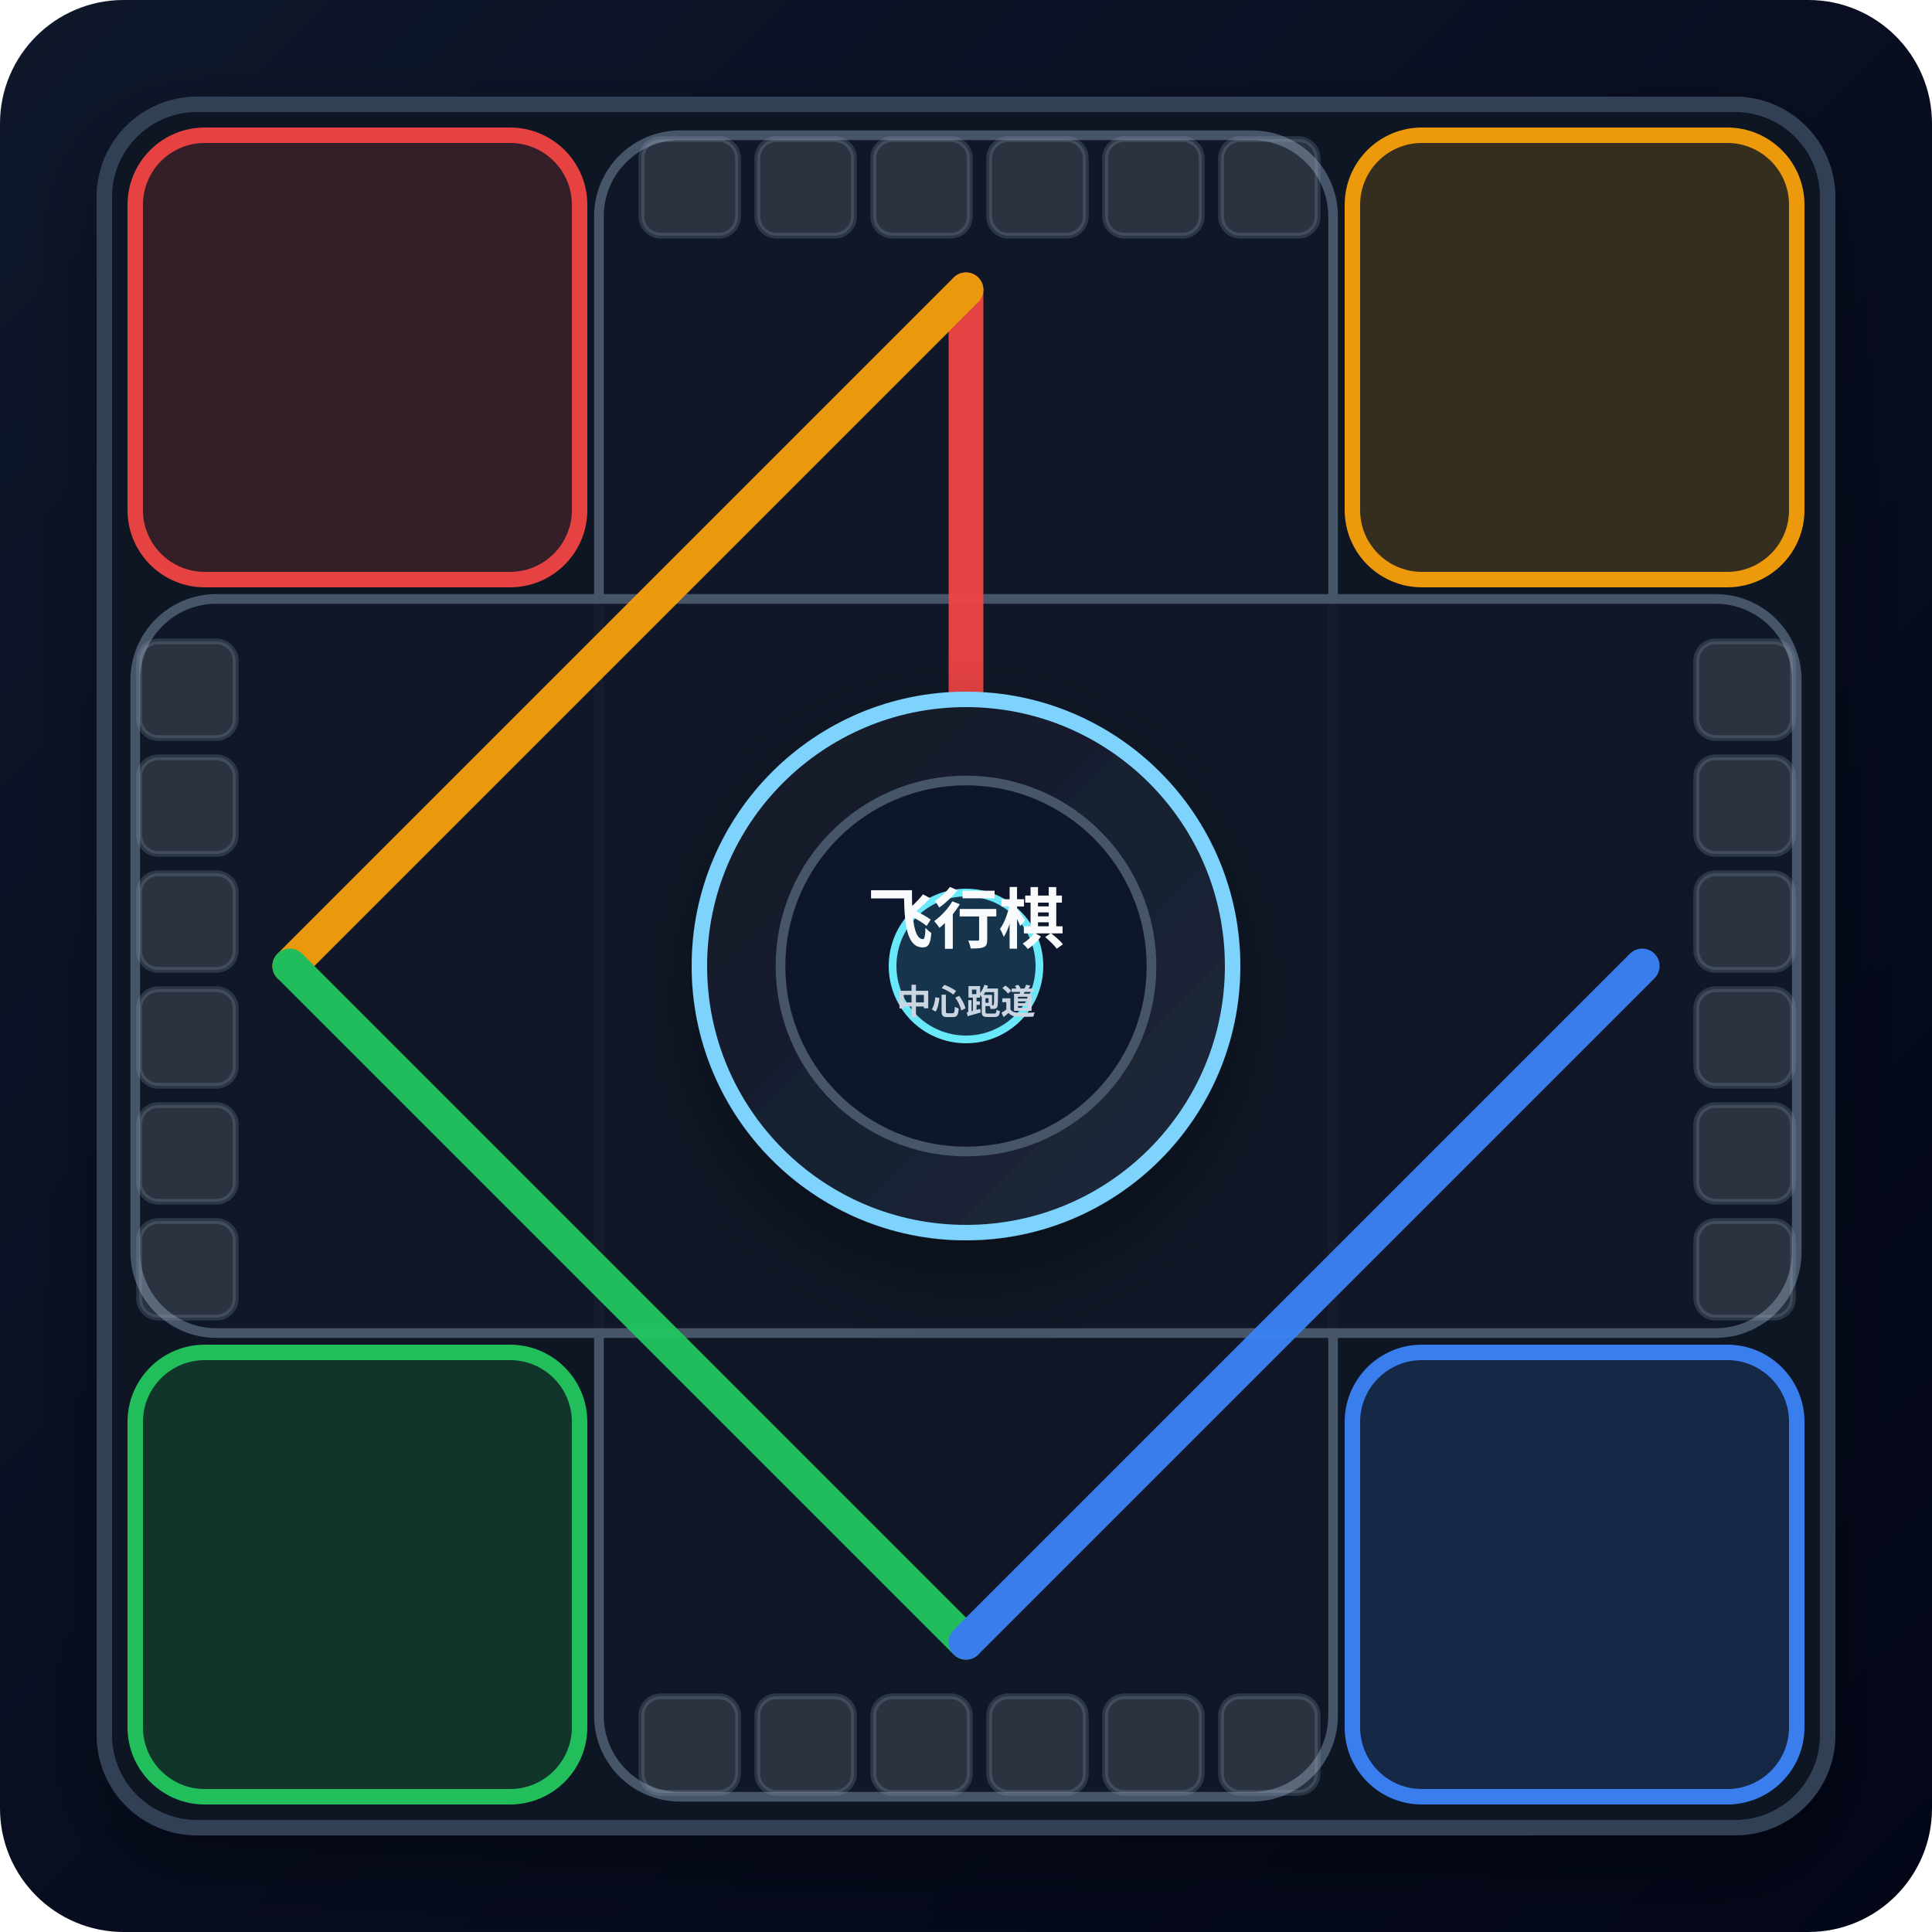
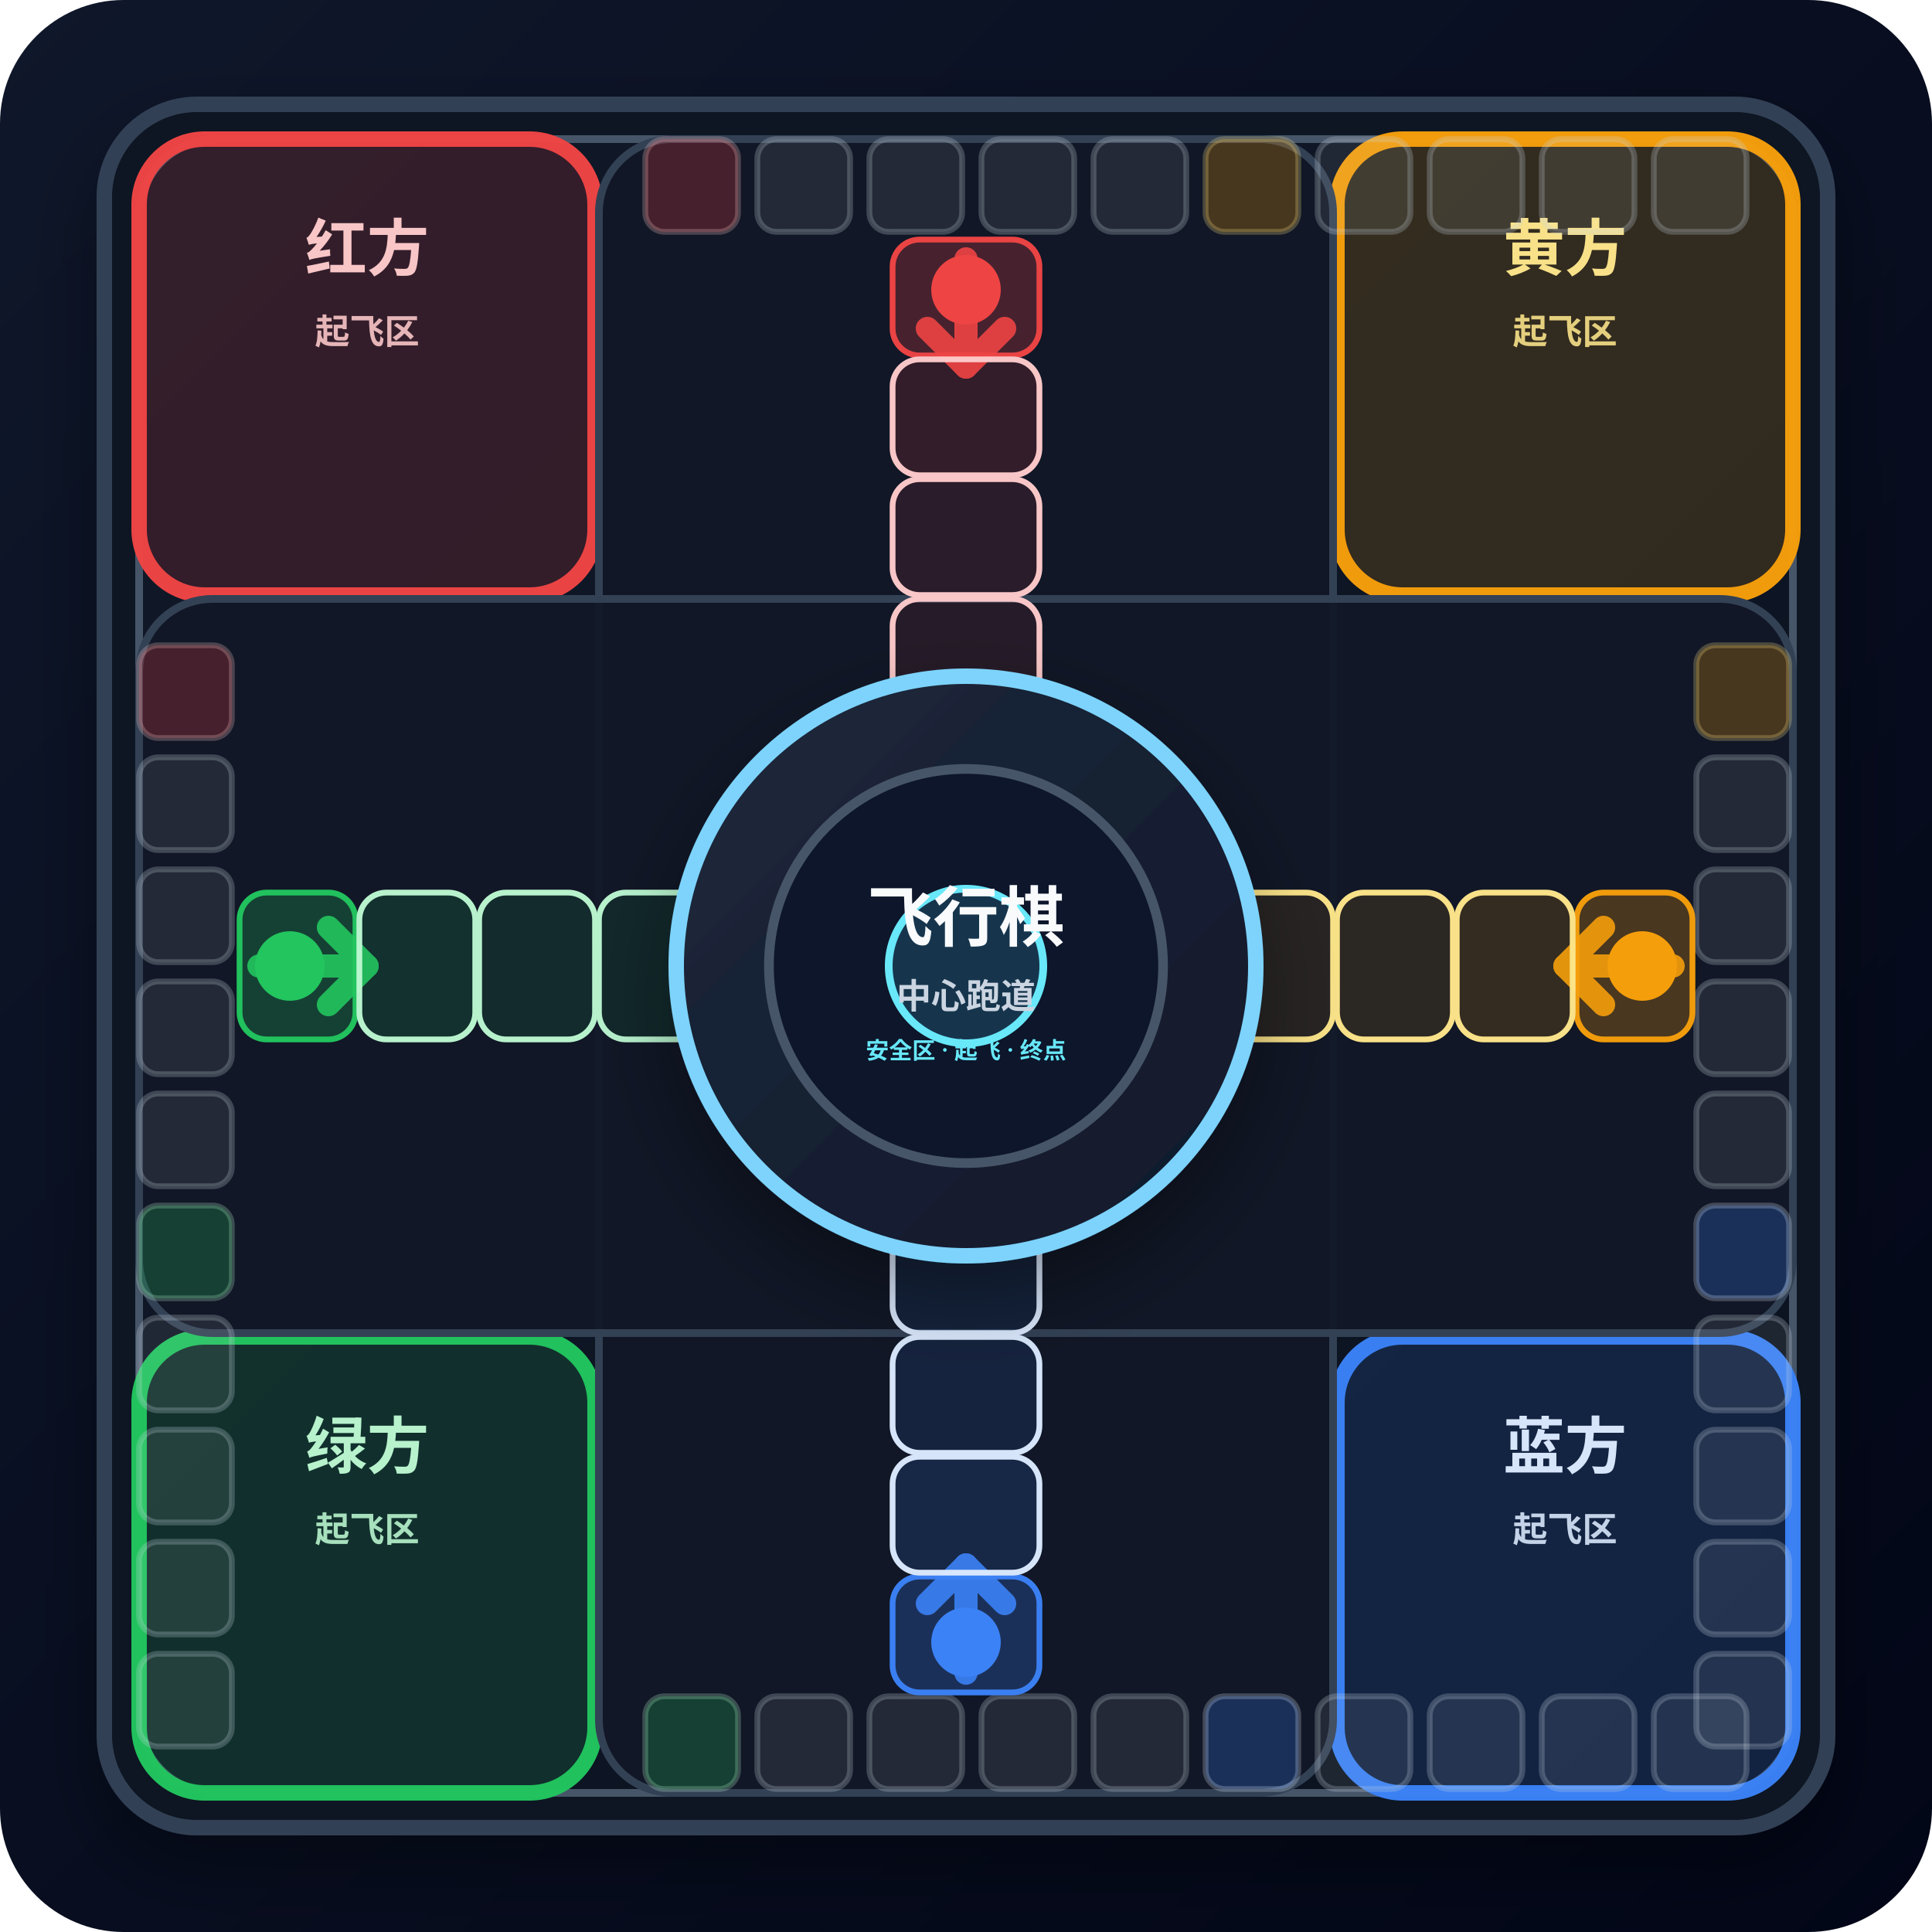
<svg xmlns="http://www.w3.org/2000/svg" viewBox="0 0 1000 1000" role="img" aria-label="Flight ludo board">
  <defs>
    <linearGradient id="bg" x1="0" y1="0" x2="1" y2="1">
      <stop offset="0%" stop-color="#0f172a" />
      <stop offset="100%" stop-color="#020617" />
    </linearGradient>
+     <linearGradient id="playfield" x1="0" y1="0" x2="1" y2="1">
+       <stop offset="0%" stop-color="#111827" />
+       <stop offset="100%" stop-color="#0b1220" />
+     </linearGradient>
    <linearGradient id="centerGlow" x1="0" y1="0" x2="1" y2="1">
-       <stop offset="0%" stop-color="#111827" />
-       <stop offset="100%" stop-color="#1e293b" />
+       <stop offset="0%" stop-color="#1e293b" />
+       <stop offset="100%" stop-color="#0f172a" />
    </linearGradient>
    <filter id="shadow" x="-20%" y="-20%" width="140%" height="140%">
      <feDropShadow dx="0" dy="18" stdDeviation="20" flood-color="#000000" flood-opacity="0.35" />
    </filter>
  </defs>
  <rect width="1000" height="1000" rx="64" fill="url(#bg)" />
  <rect x="54" y="54" width="892" height="892" rx="48" fill="#0b1220" stroke="#334155" stroke-width="8" filter="url(#shadow)" />
-   <g opacity="0.96">
-     <rect x="70" y="70" width="230" height="230" rx="36" fill="#ef4444" fill-opacity="0.18" stroke="#ef4444" stroke-width="8" />
-     <rect x="700" y="70" width="230" height="230" rx="36" fill="#f59e0b" fill-opacity="0.18" stroke="#f59e0b" stroke-width="8" />
-     <rect x="700" y="700" width="230" height="230" rx="36" fill="#3b82f6" fill-opacity="0.18" stroke="#3b82f6" stroke-width="8" />
-     <rect x="70" y="700" width="230" height="230" rx="36" fill="#22c55e" fill-opacity="0.18" stroke="#22c55e" stroke-width="8" />
+   <rect x="72" y="72" width="856" height="856" rx="40" fill="url(#playfield)" stroke="#475569" stroke-width="4" />
+   <g opacity="0.98" font-family="Inter, Arial, sans-serif" font-weight="800" text-anchor="middle">
+     <rect x="72" y="72" width="236" height="236" rx="34" fill="#ef4444" fill-opacity="0.16" stroke="#ef4444" stroke-width="8" />
+     <rect x="692" y="72" width="236" height="236" rx="34" fill="#f59e0b" fill-opacity="0.16" stroke="#f59e0b" stroke-width="8" />
+     <rect x="692" y="692" width="236" height="236" rx="34" fill="#3b82f6" fill-opacity="0.16" stroke="#3b82f6" stroke-width="8" />
+     <rect x="72" y="692" width="236" height="236" rx="34" fill="#22c55e" fill-opacity="0.16" stroke="#22c55e" stroke-width="8" />
+     <text x="190" y="140" font-size="32" fill="#fecaca">红方</text>
+     <text x="810" y="140" font-size="32" fill="#fde68a">黄方</text>
+     <text x="810" y="760" font-size="32" fill="#dbeafe">蓝方</text>
+     <text x="190" y="760" font-size="32" fill="#bbf7d0">绿方</text>
+     <text x="190" y="178" font-size="18" fill="#fecaca" opacity="0.9">起飞区</text>
+     <text x="810" y="178" font-size="18" fill="#fde68a" opacity="0.9">起飞区</text>
+     <text x="810" y="798" font-size="18" fill="#dbeafe" opacity="0.9">起飞区</text>
+     <text x="190" y="798" font-size="18" fill="#bbf7d0" opacity="0.9">起飞区</text>
  </g>
  <g>
-     <rect x="310" y="70" width="380" height="860" rx="42" fill="#111827" fill-opacity="0.92" stroke="#475569" stroke-width="5" />
-     <rect x="70" y="310" width="860" height="380" rx="42" fill="#111827" fill-opacity="0.92" stroke="#475569" stroke-width="5" />
+     <rect x="310" y="72" width="380" height="856" rx="38" fill="#111827" fill-opacity="0.94" stroke="#334155" stroke-width="4" />
+     <rect x="72" y="310" width="856" height="380" rx="38" fill="#111827" fill-opacity="0.94" stroke="#334155" stroke-width="4" />
  </g>
-   <g fill="#e2e8f0" fill-opacity="0.13" stroke="#94a3b8" stroke-opacity="0.22" stroke-width="3">
-     <rect x="332" y="72" width="50" height="50" rx="10" />
-     <rect x="392" y="72" width="50" height="50" rx="10" />
-     <rect x="452" y="72" width="50" height="50" rx="10" />
-     <rect x="512" y="72" width="50" height="50" rx="10" />
-     <rect x="572" y="72" width="50" height="50" rx="10" />
-     <rect x="632" y="72" width="50" height="50" rx="10" />
-     <rect x="878" y="332" width="50" height="50" rx="10" />
-     <rect x="878" y="392" width="50" height="50" rx="10" />
-     <rect x="878" y="452" width="50" height="50" rx="10" />
-     <rect x="878" y="512" width="50" height="50" rx="10" />
-     <rect x="878" y="572" width="50" height="50" rx="10" />
-     <rect x="878" y="632" width="50" height="50" rx="10" />
-     <rect x="332" y="878" width="50" height="50" rx="10" />
-     <rect x="392" y="878" width="50" height="50" rx="10" />
-     <rect x="452" y="878" width="50" height="50" rx="10" />
-     <rect x="512" y="878" width="50" height="50" rx="10" />
-     <rect x="572" y="878" width="50" height="50" rx="10" />
-     <rect x="632" y="878" width="50" height="50" rx="10" />
-     <rect x="72" y="332" width="50" height="50" rx="10" />
-     <rect x="72" y="392" width="50" height="50" rx="10" />
-     <rect x="72" y="452" width="50" height="50" rx="10" />
-     <rect x="72" y="512" width="50" height="50" rx="10" />
-     <rect x="72" y="572" width="50" height="50" rx="10" />
-     <rect x="72" y="632" width="50" height="50" rx="10" />
+   <g stroke-linecap="round" stroke-linejoin="round" fill="none" opacity="0.9">
+     <path d="M500 134 L500 190" stroke="#ef4444" stroke-width="12" />
+     <path d="M500 190 L480 170 M500 190 L520 170" stroke="#ef4444" stroke-width="12" />
+     <path d="M866 500 L810 500" stroke="#f59e0b" stroke-width="12" />
+     <path d="M810 500 L830 480 M810 500 L830 520" stroke="#f59e0b" stroke-width="12" />
+     <path d="M500 866 L500 810" stroke="#3b82f6" stroke-width="12" />
+     <path d="M500 810 L480 830 M500 810 L520 830" stroke="#3b82f6" stroke-width="12" />
+     <path d="M134 500 L190 500" stroke="#22c55e" stroke-width="12" />
+     <path d="M190 500 L170 480 M190 500 L170 520" stroke="#22c55e" stroke-width="12" />
  </g>
-   <g stroke-linecap="round" opacity="0.95">
-     <line x1="500" y1="150" x2="500" y2="500" stroke="#ef4444" stroke-width="18" />
-     <line x1="500" y1="150" x2="150" y2="500" stroke="#f59e0b" stroke-width="18" />
-     <line x1="500" y1="850" x2="150" y2="500" stroke="#22c55e" stroke-width="18" />
-     <line x1="500" y1="850" x2="850" y2="500" stroke="#3b82f6" stroke-width="18" />
+   <g stroke-width="3" stroke-opacity="0.25">
+     <rect x="334" y="72" width="48" height="48" rx="10" fill="#ef4444" fill-opacity="0.24" stroke="#fecaca" />
+     <rect x="392" y="72" width="48" height="48" rx="10" fill="#f8fafc" fill-opacity="0.08" stroke="#cbd5e1" />
+     <rect x="450" y="72" width="48" height="48" rx="10" fill="#f8fafc" fill-opacity="0.08" stroke="#cbd5e1" />
+     <rect x="508" y="72" width="48" height="48" rx="10" fill="#f8fafc" fill-opacity="0.08" stroke="#cbd5e1" />
+     <rect x="566" y="72" width="48" height="48" rx="10" fill="#f8fafc" fill-opacity="0.08" stroke="#cbd5e1" />
+     <rect x="624" y="72" width="48" height="48" rx="10" fill="#f59e0b" fill-opacity="0.24" stroke="#fde68a" />
+     <rect x="682" y="72" width="48" height="48" rx="10" fill="#f8fafc" fill-opacity="0.08" stroke="#cbd5e1" />
+     <rect x="740" y="72" width="48" height="48" rx="10" fill="#f8fafc" fill-opacity="0.08" stroke="#cbd5e1" />
+     <rect x="798" y="72" width="48" height="48" rx="10" fill="#f8fafc" fill-opacity="0.08" stroke="#cbd5e1" />
+     <rect x="856" y="72" width="48" height="48" rx="10" fill="#f8fafc" fill-opacity="0.08" stroke="#cbd5e1" />
+     <rect x="878" y="334" width="48" height="48" rx="10" fill="#f59e0b" fill-opacity="0.24" stroke="#fde68a" />
+     <rect x="878" y="392" width="48" height="48" rx="10" fill="#f8fafc" fill-opacity="0.08" stroke="#cbd5e1" />
+     <rect x="878" y="450" width="48" height="48" rx="10" fill="#f8fafc" fill-opacity="0.08" stroke="#cbd5e1" />
+     <rect x="878" y="508" width="48" height="48" rx="10" fill="#f8fafc" fill-opacity="0.08" stroke="#cbd5e1" />
+     <rect x="878" y="566" width="48" height="48" rx="10" fill="#f8fafc" fill-opacity="0.08" stroke="#cbd5e1" />
+     <rect x="878" y="624" width="48" height="48" rx="10" fill="#3b82f6" fill-opacity="0.24" stroke="#dbeafe" />
+     <rect x="878" y="682" width="48" height="48" rx="10" fill="#f8fafc" fill-opacity="0.08" stroke="#cbd5e1" />
+     <rect x="878" y="740" width="48" height="48" rx="10" fill="#f8fafc" fill-opacity="0.08" stroke="#cbd5e1" />
+     <rect x="878" y="798" width="48" height="48" rx="10" fill="#f8fafc" fill-opacity="0.08" stroke="#cbd5e1" />
+     <rect x="878" y="856" width="48" height="48" rx="10" fill="#f8fafc" fill-opacity="0.08" stroke="#cbd5e1" />
+     <rect x="334" y="878" width="48" height="48" rx="10" fill="#22c55e" fill-opacity="0.24" stroke="#bbf7d0" />
+     <rect x="392" y="878" width="48" height="48" rx="10" fill="#f8fafc" fill-opacity="0.08" stroke="#cbd5e1" />
+     <rect x="450" y="878" width="48" height="48" rx="10" fill="#f8fafc" fill-opacity="0.08" stroke="#cbd5e1" />
+     <rect x="508" y="878" width="48" height="48" rx="10" fill="#f8fafc" fill-opacity="0.08" stroke="#cbd5e1" />
+     <rect x="566" y="878" width="48" height="48" rx="10" fill="#f8fafc" fill-opacity="0.08" stroke="#cbd5e1" />
+     <rect x="624" y="878" width="48" height="48" rx="10" fill="#3b82f6" fill-opacity="0.24" stroke="#dbeafe" />
+     <rect x="682" y="878" width="48" height="48" rx="10" fill="#f8fafc" fill-opacity="0.08" stroke="#cbd5e1" />
+     <rect x="740" y="878" width="48" height="48" rx="10" fill="#f8fafc" fill-opacity="0.08" stroke="#cbd5e1" />
+     <rect x="798" y="878" width="48" height="48" rx="10" fill="#f8fafc" fill-opacity="0.08" stroke="#cbd5e1" />
+     <rect x="856" y="878" width="48" height="48" rx="10" fill="#f8fafc" fill-opacity="0.08" stroke="#cbd5e1" />
+     <rect x="72" y="334" width="48" height="48" rx="10" fill="#ef4444" fill-opacity="0.24" stroke="#fecaca" />
+     <rect x="72" y="392" width="48" height="48" rx="10" fill="#f8fafc" fill-opacity="0.08" stroke="#cbd5e1" />
+     <rect x="72" y="450" width="48" height="48" rx="10" fill="#f8fafc" fill-opacity="0.08" stroke="#cbd5e1" />
+     <rect x="72" y="508" width="48" height="48" rx="10" fill="#f8fafc" fill-opacity="0.08" stroke="#cbd5e1" />
+     <rect x="72" y="566" width="48" height="48" rx="10" fill="#f8fafc" fill-opacity="0.08" stroke="#cbd5e1" />
+     <rect x="72" y="624" width="48" height="48" rx="10" fill="#22c55e" fill-opacity="0.24" stroke="#bbf7d0" />
+     <rect x="72" y="682" width="48" height="48" rx="10" fill="#f8fafc" fill-opacity="0.08" stroke="#cbd5e1" />
+     <rect x="72" y="740" width="48" height="48" rx="10" fill="#f8fafc" fill-opacity="0.08" stroke="#cbd5e1" />
+     <rect x="72" y="798" width="48" height="48" rx="10" fill="#f8fafc" fill-opacity="0.08" stroke="#cbd5e1" />
+     <rect x="72" y="856" width="48" height="48" rx="10" fill="#f8fafc" fill-opacity="0.08" stroke="#cbd5e1" />
+   </g>
+   <g opacity="0.98" stroke-width="3">
+     <rect x="462" y="124" width="76" height="60" rx="14" fill="#ef4444" fill-opacity="0.25" stroke="#ef4444" />
+     <rect x="462" y="186" width="76" height="60" rx="14" fill="#ef4444" fill-opacity="0.16" stroke="#fecaca" />
+     <rect x="462" y="248" width="76" height="60" rx="14" fill="#ef4444" fill-opacity="0.12" stroke="#fecaca" />
+     <rect x="462" y="310" width="76" height="60" rx="14" fill="#ef4444" fill-opacity="0.10" stroke="#fecaca" />
+     <rect x="816" y="462" width="60" height="76" rx="14" fill="#f59e0b" fill-opacity="0.25" stroke="#f59e0b" />
+     <rect x="754" y="462" width="60" height="76" rx="14" fill="#f59e0b" fill-opacity="0.16" stroke="#fde68a" />
+     <rect x="692" y="462" width="60" height="76" rx="14" fill="#f59e0b" fill-opacity="0.12" stroke="#fde68a" />
+     <rect x="630" y="462" width="60" height="76" rx="14" fill="#f59e0b" fill-opacity="0.10" stroke="#fde68a" />
+     <rect x="462" y="816" width="76" height="60" rx="14" fill="#3b82f6" fill-opacity="0.25" stroke="#3b82f6" />
+     <rect x="462" y="754" width="76" height="60" rx="14" fill="#3b82f6" fill-opacity="0.16" stroke="#dbeafe" />
+     <rect x="462" y="692" width="76" height="60" rx="14" fill="#3b82f6" fill-opacity="0.12" stroke="#dbeafe" />
+     <rect x="462" y="630" width="76" height="60" rx="14" fill="#3b82f6" fill-opacity="0.10" stroke="#dbeafe" />
+     <rect x="124" y="462" width="60" height="76" rx="14" fill="#22c55e" fill-opacity="0.25" stroke="#22c55e" />
+     <rect x="186" y="462" width="60" height="76" rx="14" fill="#22c55e" fill-opacity="0.16" stroke="#bbf7d0" />
+     <rect x="248" y="462" width="60" height="76" rx="14" fill="#22c55e" fill-opacity="0.12" stroke="#bbf7d0" />
+     <rect x="310" y="462" width="60" height="76" rx="14" fill="#22c55e" fill-opacity="0.10" stroke="#bbf7d0" />
  </g>
  <g filter="url(#shadow)">
-     <circle cx="500" cy="500" r="138" fill="url(#centerGlow)" stroke="#7dd3fc" stroke-width="8" />
-     <circle cx="500" cy="500" r="96" fill="#0f172a" stroke="#475569" stroke-width="5" />
-     <circle cx="500" cy="500" r="38" fill="#38bdf8" fill-opacity="0.18" stroke="#67e8f9" stroke-width="4" />
+     <circle cx="500" cy="500" r="150" fill="url(#centerGlow)" stroke="#7dd3fc" stroke-width="8" />
+     <circle cx="500" cy="500" r="102" fill="#0f172a" stroke="#475569" stroke-width="5" />
+     <circle cx="500" cy="500" r="40" fill="#38bdf8" fill-opacity="0.18" stroke="#67e8f9" stroke-width="4" />
  </g>
  <g font-family="Inter, Arial, sans-serif" text-anchor="middle">
-     <text x="500" y="488" font-size="34" font-weight="800" fill="#f8fafc">飞行棋</text>
-     <text x="500" y="525" font-size="18" font-weight="600" fill="#cbd5e1">中心跑道</text>
+     <text x="500" y="487" font-size="34" font-weight="800" fill="#f8fafc">飞行棋</text>
+     <text x="500" y="522" font-size="18" font-weight="600" fill="#cbd5e1">中心跑道</text>
+     <text x="500" y="548" font-size="12" font-weight="600" fill="#67e8f9">安全区 · 起飞 · 终点</text>
+   </g>
+   <g font-family="Inter, Arial, sans-serif" font-size="16" font-weight="700">
+     <circle cx="150" cy="500" r="18" fill="#22c55e" />
+     <circle cx="500" cy="150" r="18" fill="#ef4444" />
+     <circle cx="850" cy="500" r="18" fill="#f59e0b" />
+     <circle cx="500" cy="850" r="18" fill="#3b82f6" />
  </g>
</svg>
